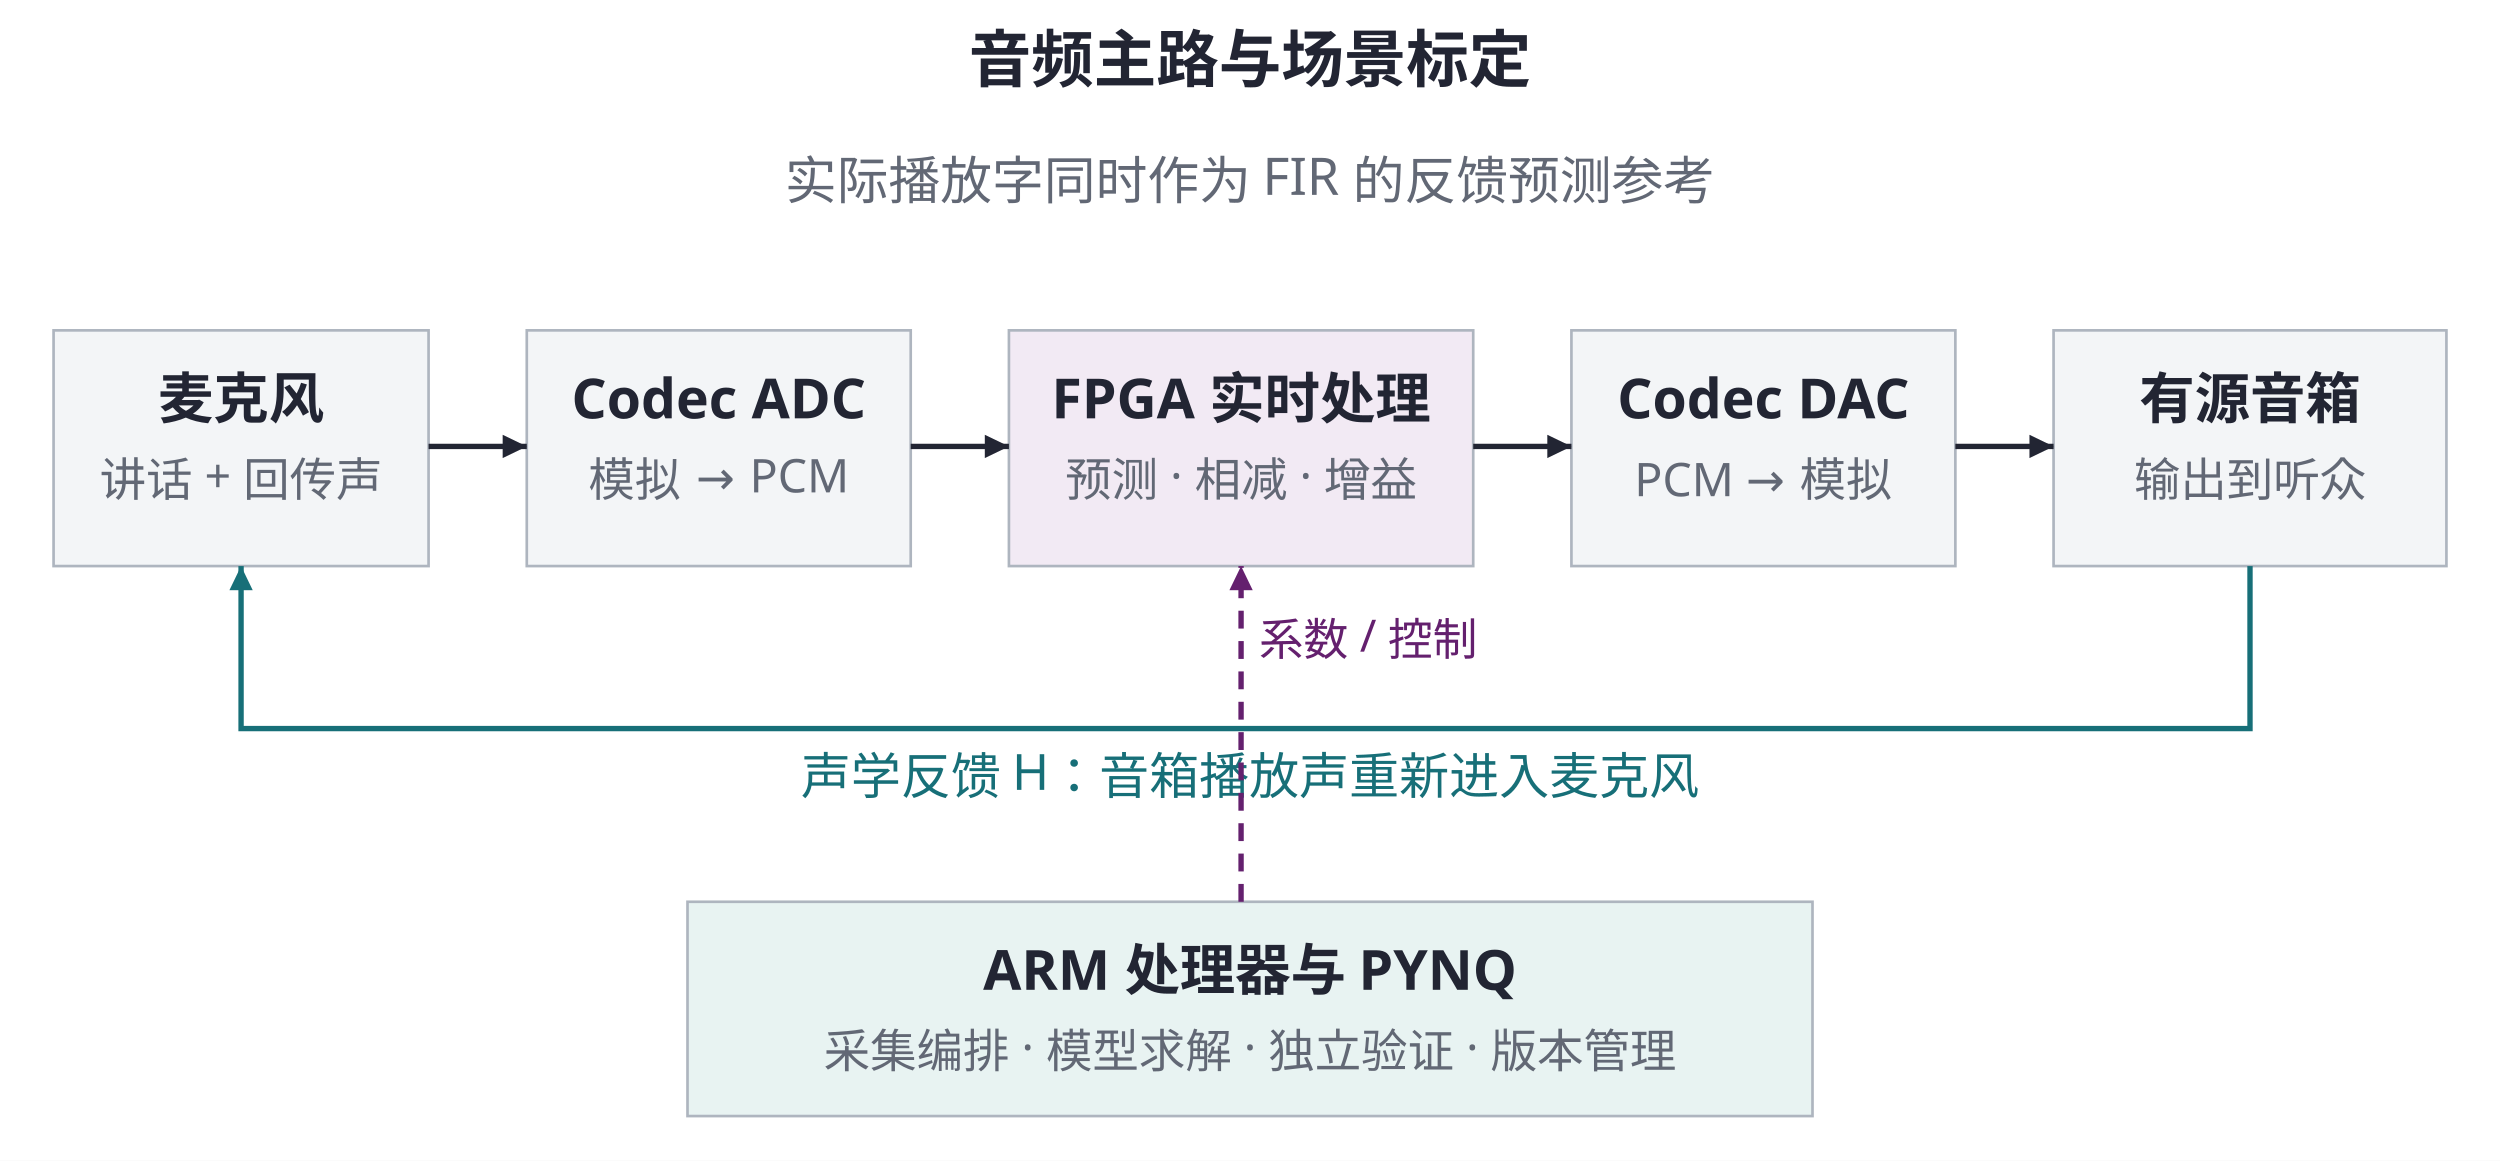
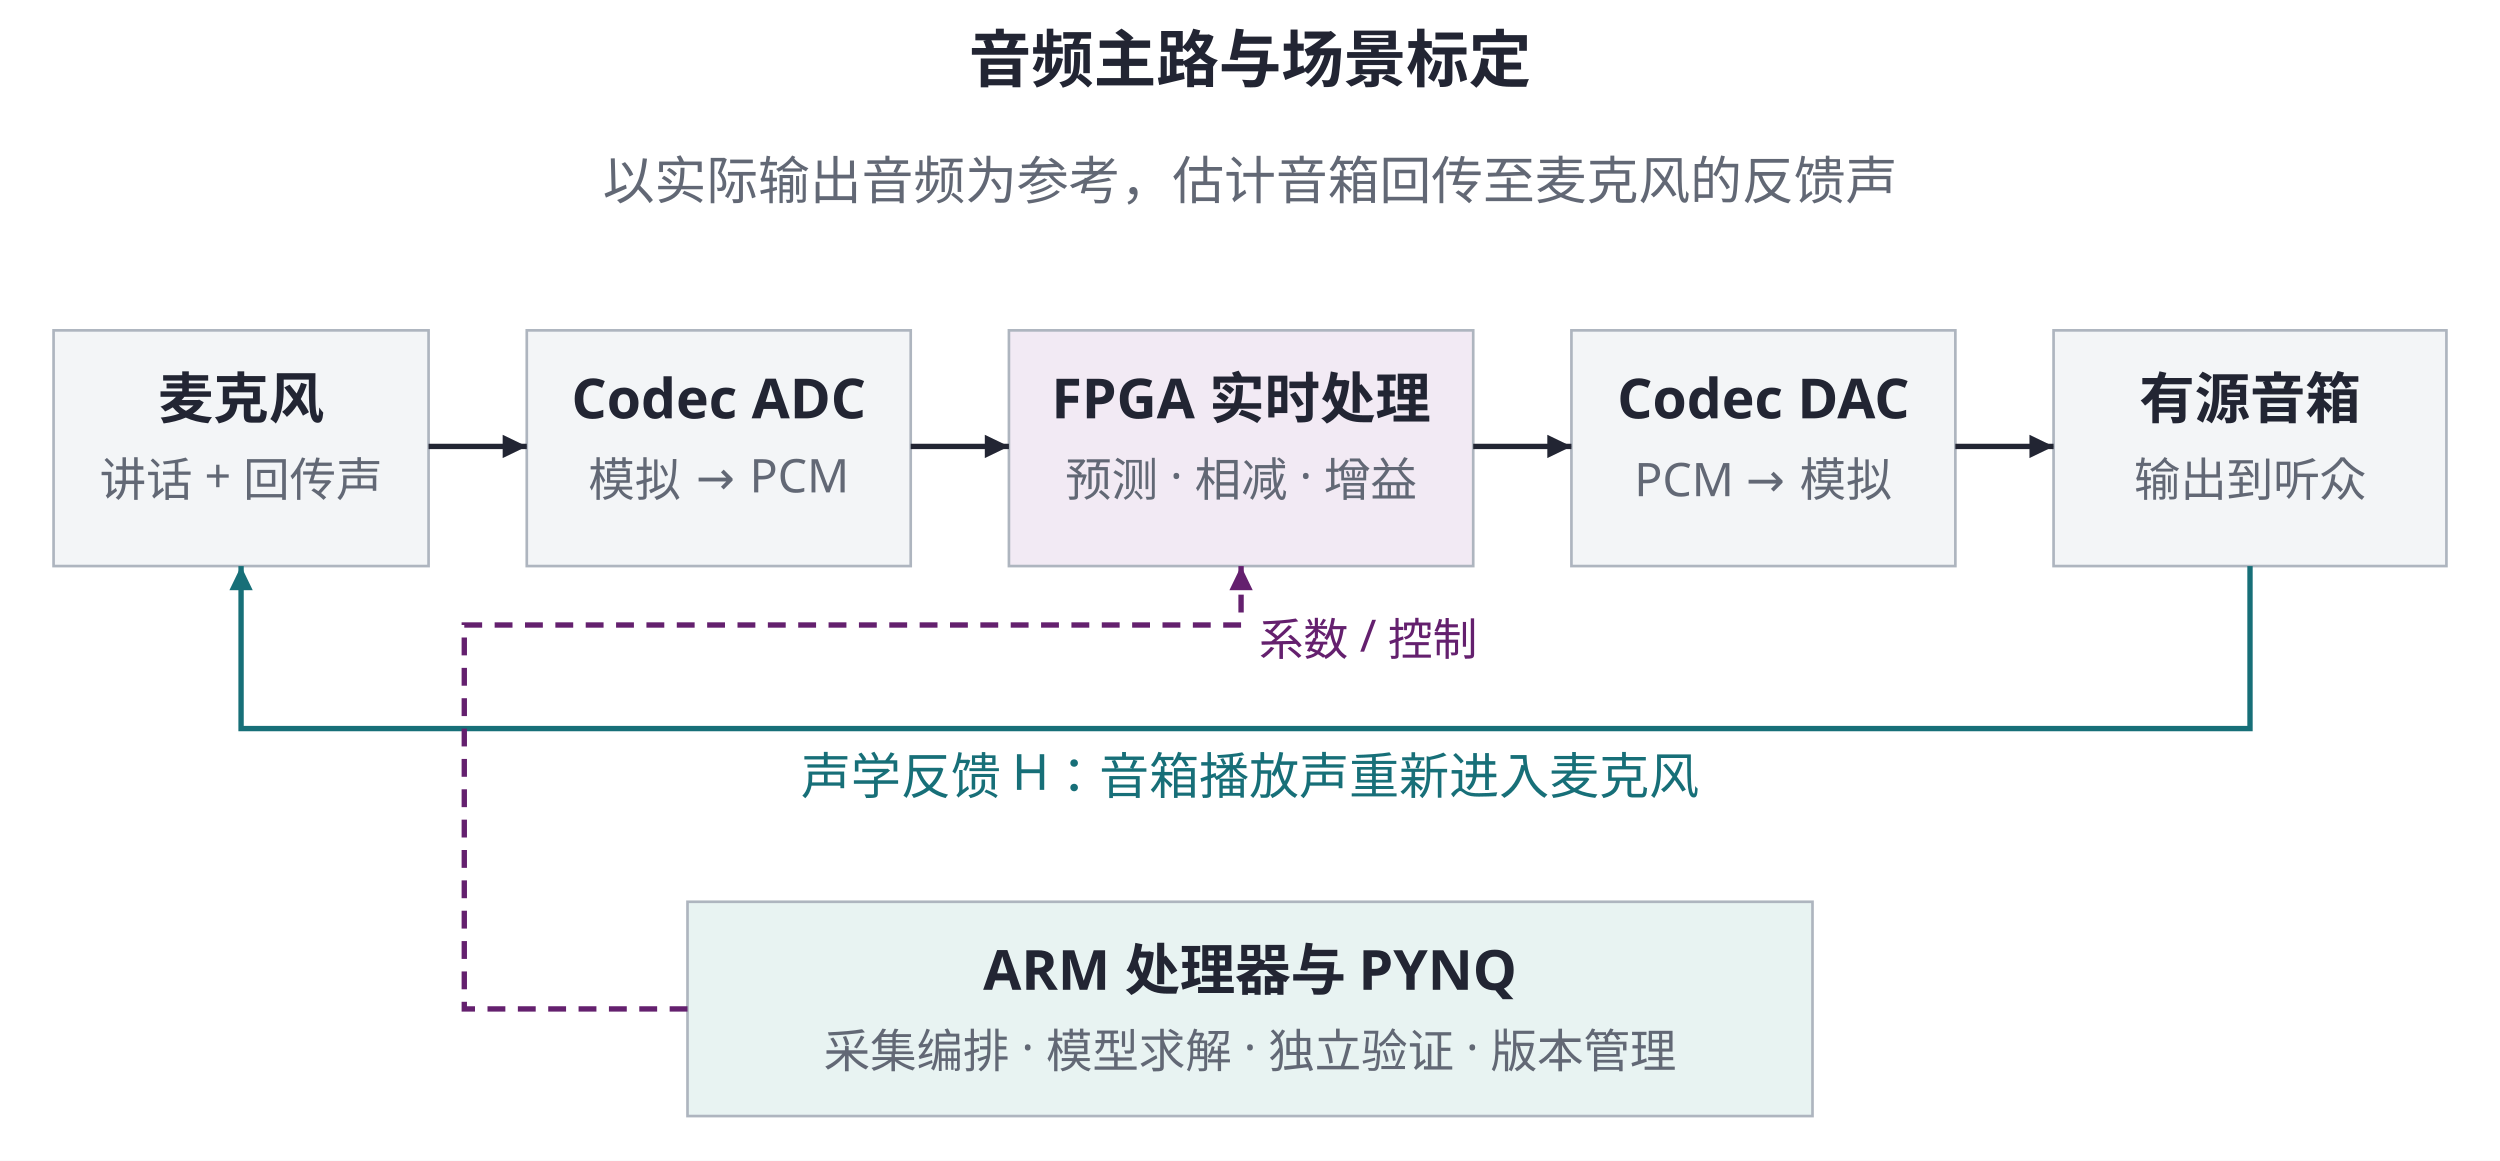
<svg xmlns="http://www.w3.org/2000/svg" width="1400" height="650" viewBox="0 0 1400 650">
  <rect width="100%" height="100%" fill="white" />
  <text x="700" y="45.8" font-family="Microsoft YaHei, sans-serif" font-size="35" font-weight="700" text-anchor="middle" fill="#222533">音频主路与场景标定</text>
  <rect x="30" y="185" width="210" height="132" fill="#f3f5f7" stroke="#aeb5bf" stroke-width="1.5" />
  <text x="135.0" y="234.28" font-family="Microsoft YaHei, sans-serif" font-size="31" font-weight="700" text-anchor="middle" fill="#222533">麦克风</text>
  <text x="135.0" y="277.88" font-family="Microsoft YaHei, sans-serif" font-size="26" font-weight="400" text-anchor="middle" fill="#626875">讲话 + 回传声</text>
  <rect x="295" y="185" width="215" height="132" fill="#f3f5f7" stroke="#aeb5bf" stroke-width="1.5" />
  <text x="402.5" y="234.28" font-family="Microsoft YaHei, sans-serif" font-size="31" font-weight="700" text-anchor="middle" fill="#222533">Codec ADC</text>
  <text x="402.5" y="277.88" font-family="Microsoft YaHei, sans-serif" font-size="26" font-weight="400" text-anchor="middle" fill="#626875">模拟 → PCM</text>
  <rect x="565" y="185" width="260" height="132" fill="#f2eaf4" stroke="#aeb5bf" stroke-width="1.5" />
  <text x="695.0" y="234.28" font-family="Microsoft YaHei, sans-serif" font-size="31" font-weight="700" text-anchor="middle" fill="#222533">FPGA 实时处理</text>
  <text x="695.0" y="277.88" font-family="Microsoft YaHei, sans-serif" font-size="26" font-weight="400" text-anchor="middle" fill="#626875">预测 · 相减 · 增益</text>
  <rect x="880" y="185" width="215" height="132" fill="#f3f5f7" stroke="#aeb5bf" stroke-width="1.5" />
  <text x="987.5" y="234.28" font-family="Microsoft YaHei, sans-serif" font-size="31" font-weight="700" text-anchor="middle" fill="#222533">Codec DAC</text>
  <text x="987.5" y="277.88" font-family="Microsoft YaHei, sans-serif" font-size="26" font-weight="400" text-anchor="middle" fill="#626875">PCM → 模拟</text>
  <rect x="1150" y="185" width="220" height="132" fill="#f3f5f7" stroke="#aeb5bf" stroke-width="1.5" />
  <text x="1260.0" y="234.28" font-family="Microsoft YaHei, sans-serif" font-size="31" font-weight="700" text-anchor="middle" fill="#222533">有源音箱</text>
  <text x="1260.0" y="277.88" font-family="Microsoft YaHei, sans-serif" font-size="26" font-weight="400" text-anchor="middle" fill="#626875">输出到听众</text>
  <polyline points="240.0,250.0 295.0,250.0" fill="none" stroke="#222533" stroke-width="3" />
  <polygon points="295.0,250.0 281.493,256.524 281.493,243.476" fill="#222533" />
  <polyline points="510.0,250.0 565.0,250.0" fill="none" stroke="#222533" stroke-width="3" />
  <polygon points="565.0,250.0 551.493,256.524 551.493,243.476" fill="#222533" />
  <polyline points="825.0,250.0 880.0,250.0" fill="none" stroke="#222533" stroke-width="3" />
  <polygon points="880.0,250.0 866.493,256.524 866.493,243.476" fill="#222533" />
  <polyline points="1095.0,250.0 1150.0,250.0" fill="none" stroke="#222533" stroke-width="3" />
  <polygon points="1150.0,250.0 1136.493,256.524 1136.493,243.476" fill="#222533" />
  <polyline points="1260.0,317.0 1260.0,408.0 135.0,408.0 135.0,317.0" fill="none" stroke="#176f78" stroke-width="3" />
  <polygon points="135.0,317.0 141.524,330.507 128.476,330.507" fill="#176f78" />
  <text x="700" y="444.64" font-family="Microsoft YaHei, sans-serif" font-size="28" font-weight="400" text-anchor="middle" fill="#176f78">声学反馈 H：音箱播放声重新进入麦克风</text>
  <rect x="385" y="505" width="630" height="120" fill="#e8f3f2" stroke="#aeb5bf" stroke-width="1.5" />
  <text x="700.0" y="554.28" font-family="Microsoft YaHei, sans-serif" font-size="31" font-weight="700" text-anchor="middle" fill="#222533">ARM 处理器与 PYNQ</text>
  <text x="700.0" y="597.88" font-family="Microsoft YaHei, sans-serif" font-size="26" font-weight="400" text-anchor="middle" fill="#626875">采集编排 · 模型求解 · 独立验证 · 版本管理</text>
-   <polyline points="695.0,505.0 695.0,317.0" fill="none" stroke="#64206e" stroke-width="3" stroke-dasharray="10 7" />
+   <polyline points="385.0,565.0 260.0,565.0 260.0,350.0 695.0,350.0 695.0,317.0" fill="none" stroke="#64206e" stroke-width="3" stroke-dasharray="10 7" />
  <polygon points="695.0,317.0 701.524,330.507 688.476,330.507" fill="#64206e" />
  <text x="705" y="367.0" font-family="Microsoft YaHei, sans-serif" font-size="25" font-weight="400" text-anchor="start" fill="#64206e">系数 / 控制</text>
-   <text x="700" y="111.52" font-family="Microsoft YaHei, sans-serif" font-size="29" font-weight="400" text-anchor="middle" fill="#626875">实际播放字同时作为 FIR 的反馈预测参考</text>
+   <text x="700" y="111.52" font-family="Microsoft YaHei, sans-serif" font-size="29" font-weight="400" text-anchor="middle" fill="#626875">以实际输出音频为参考，估计音箱回传至麦克风的反馈声</text>
</svg>
